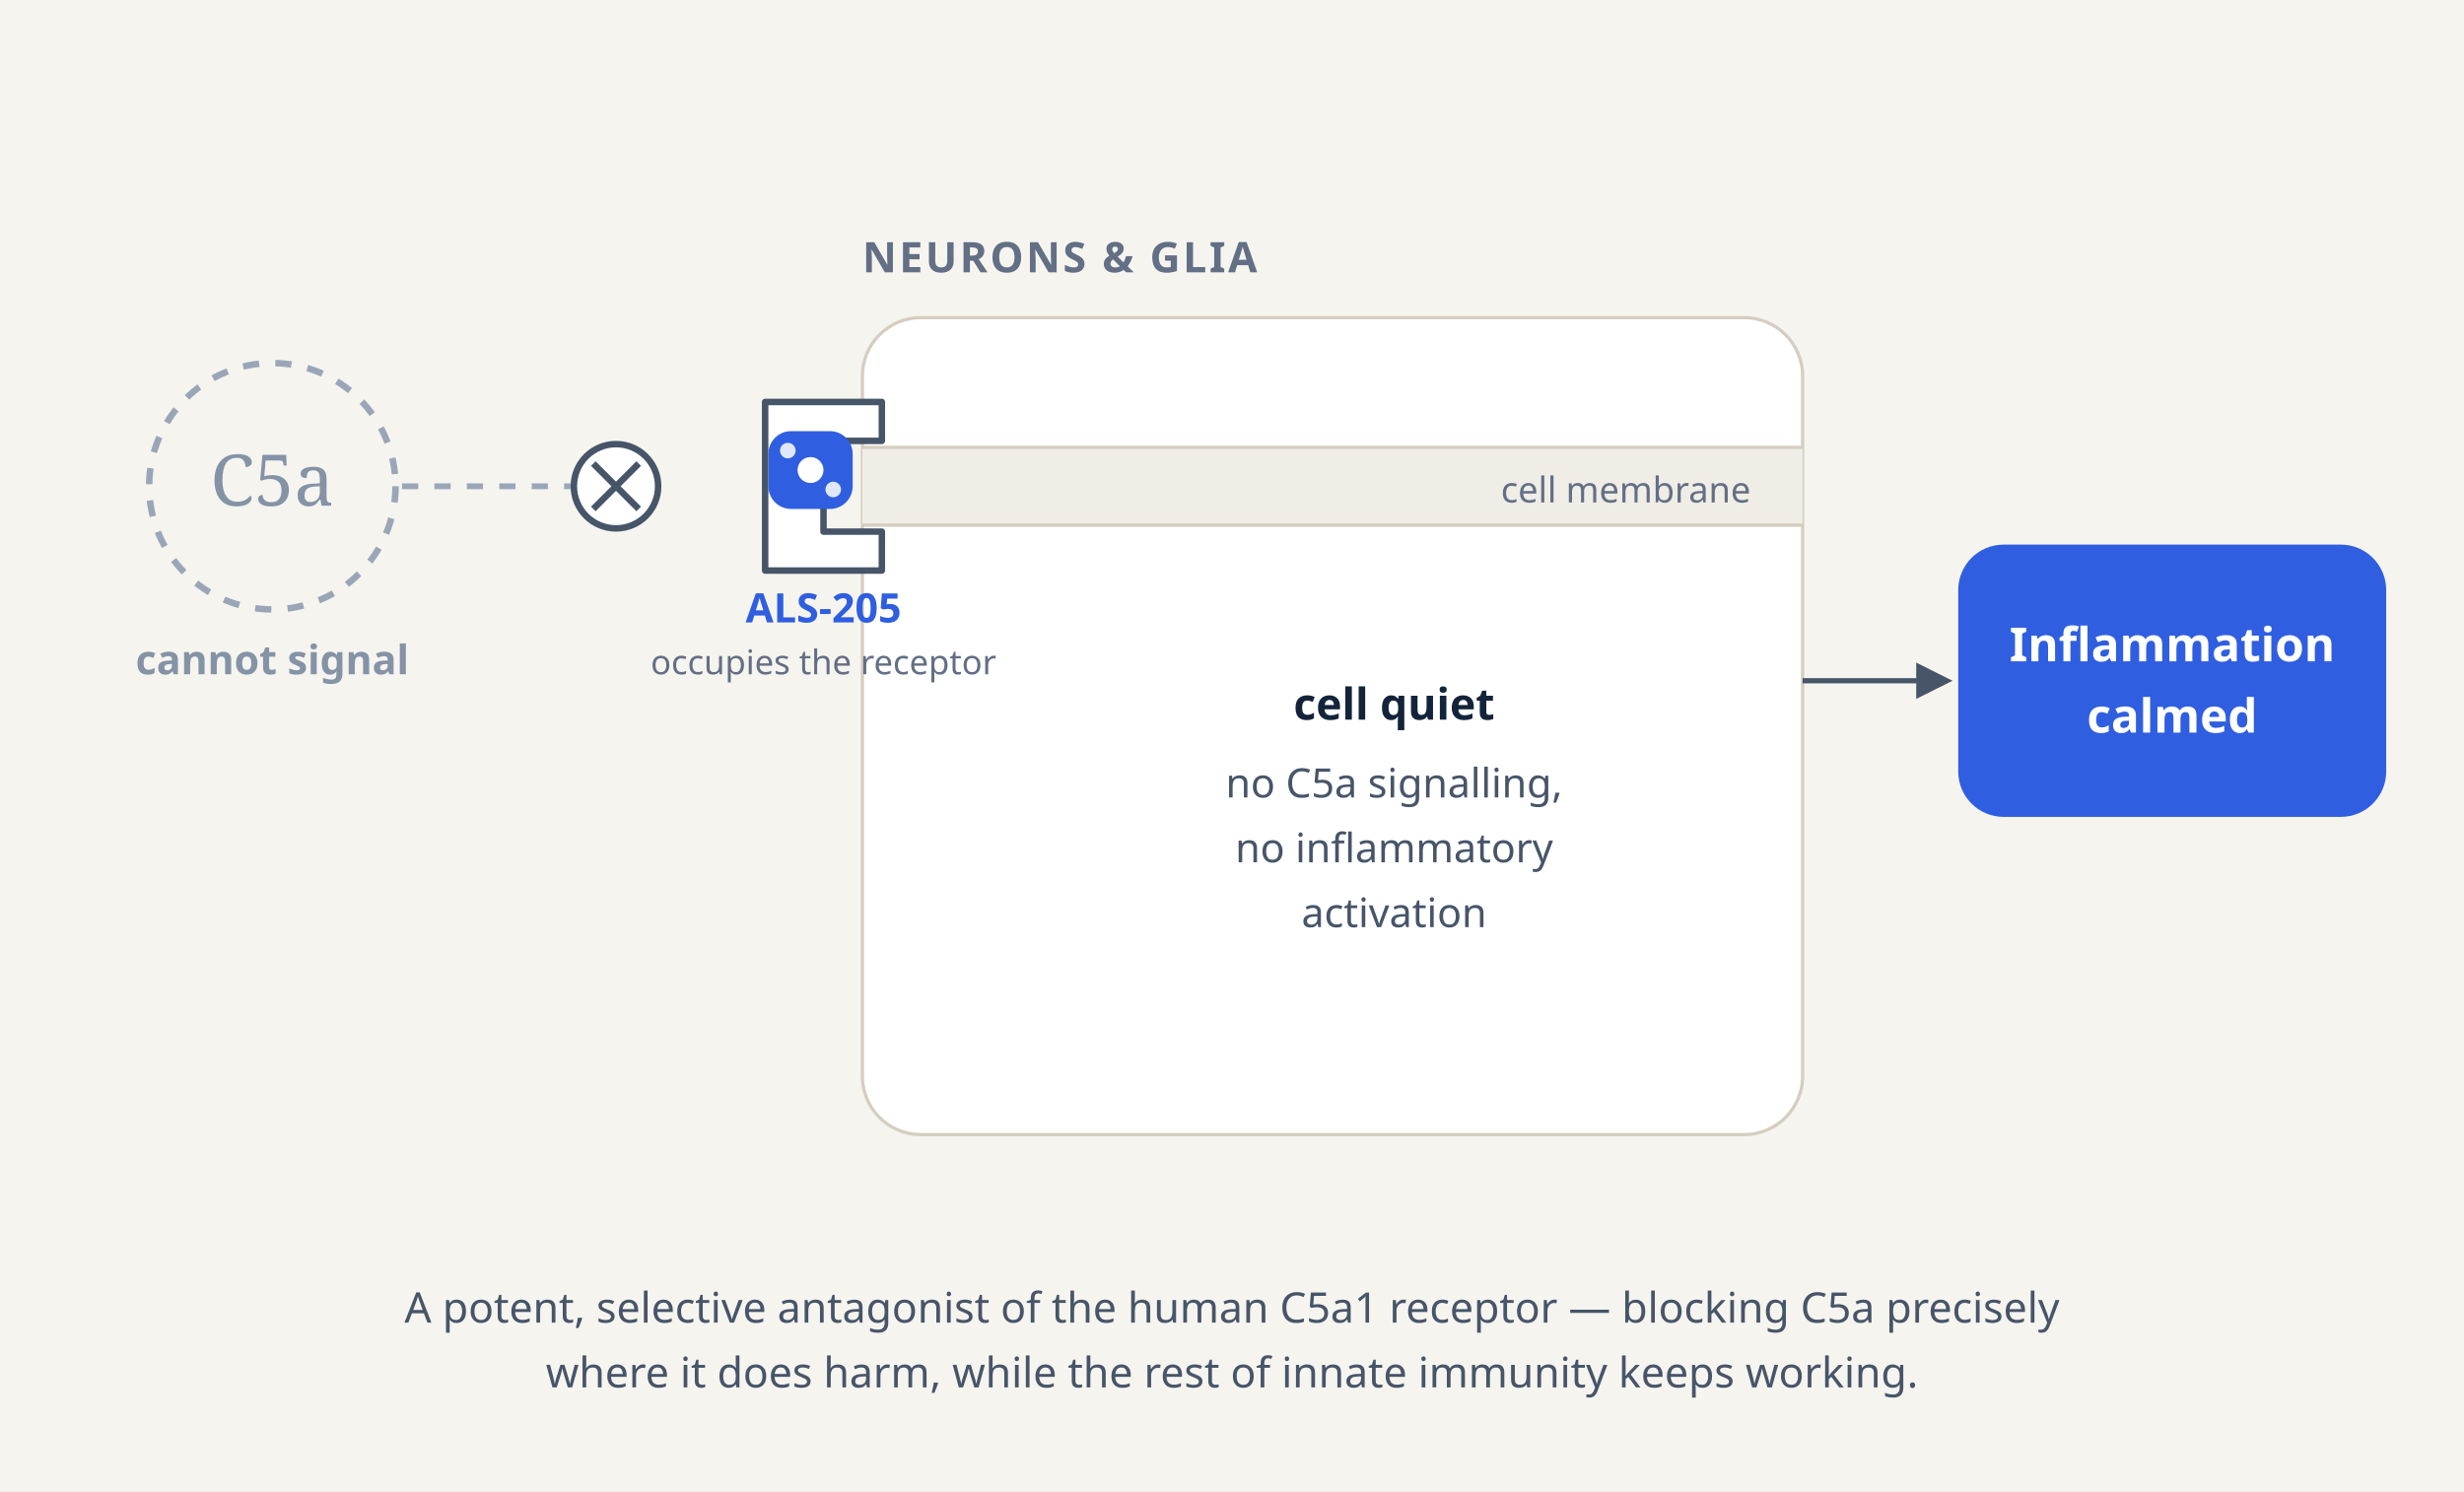
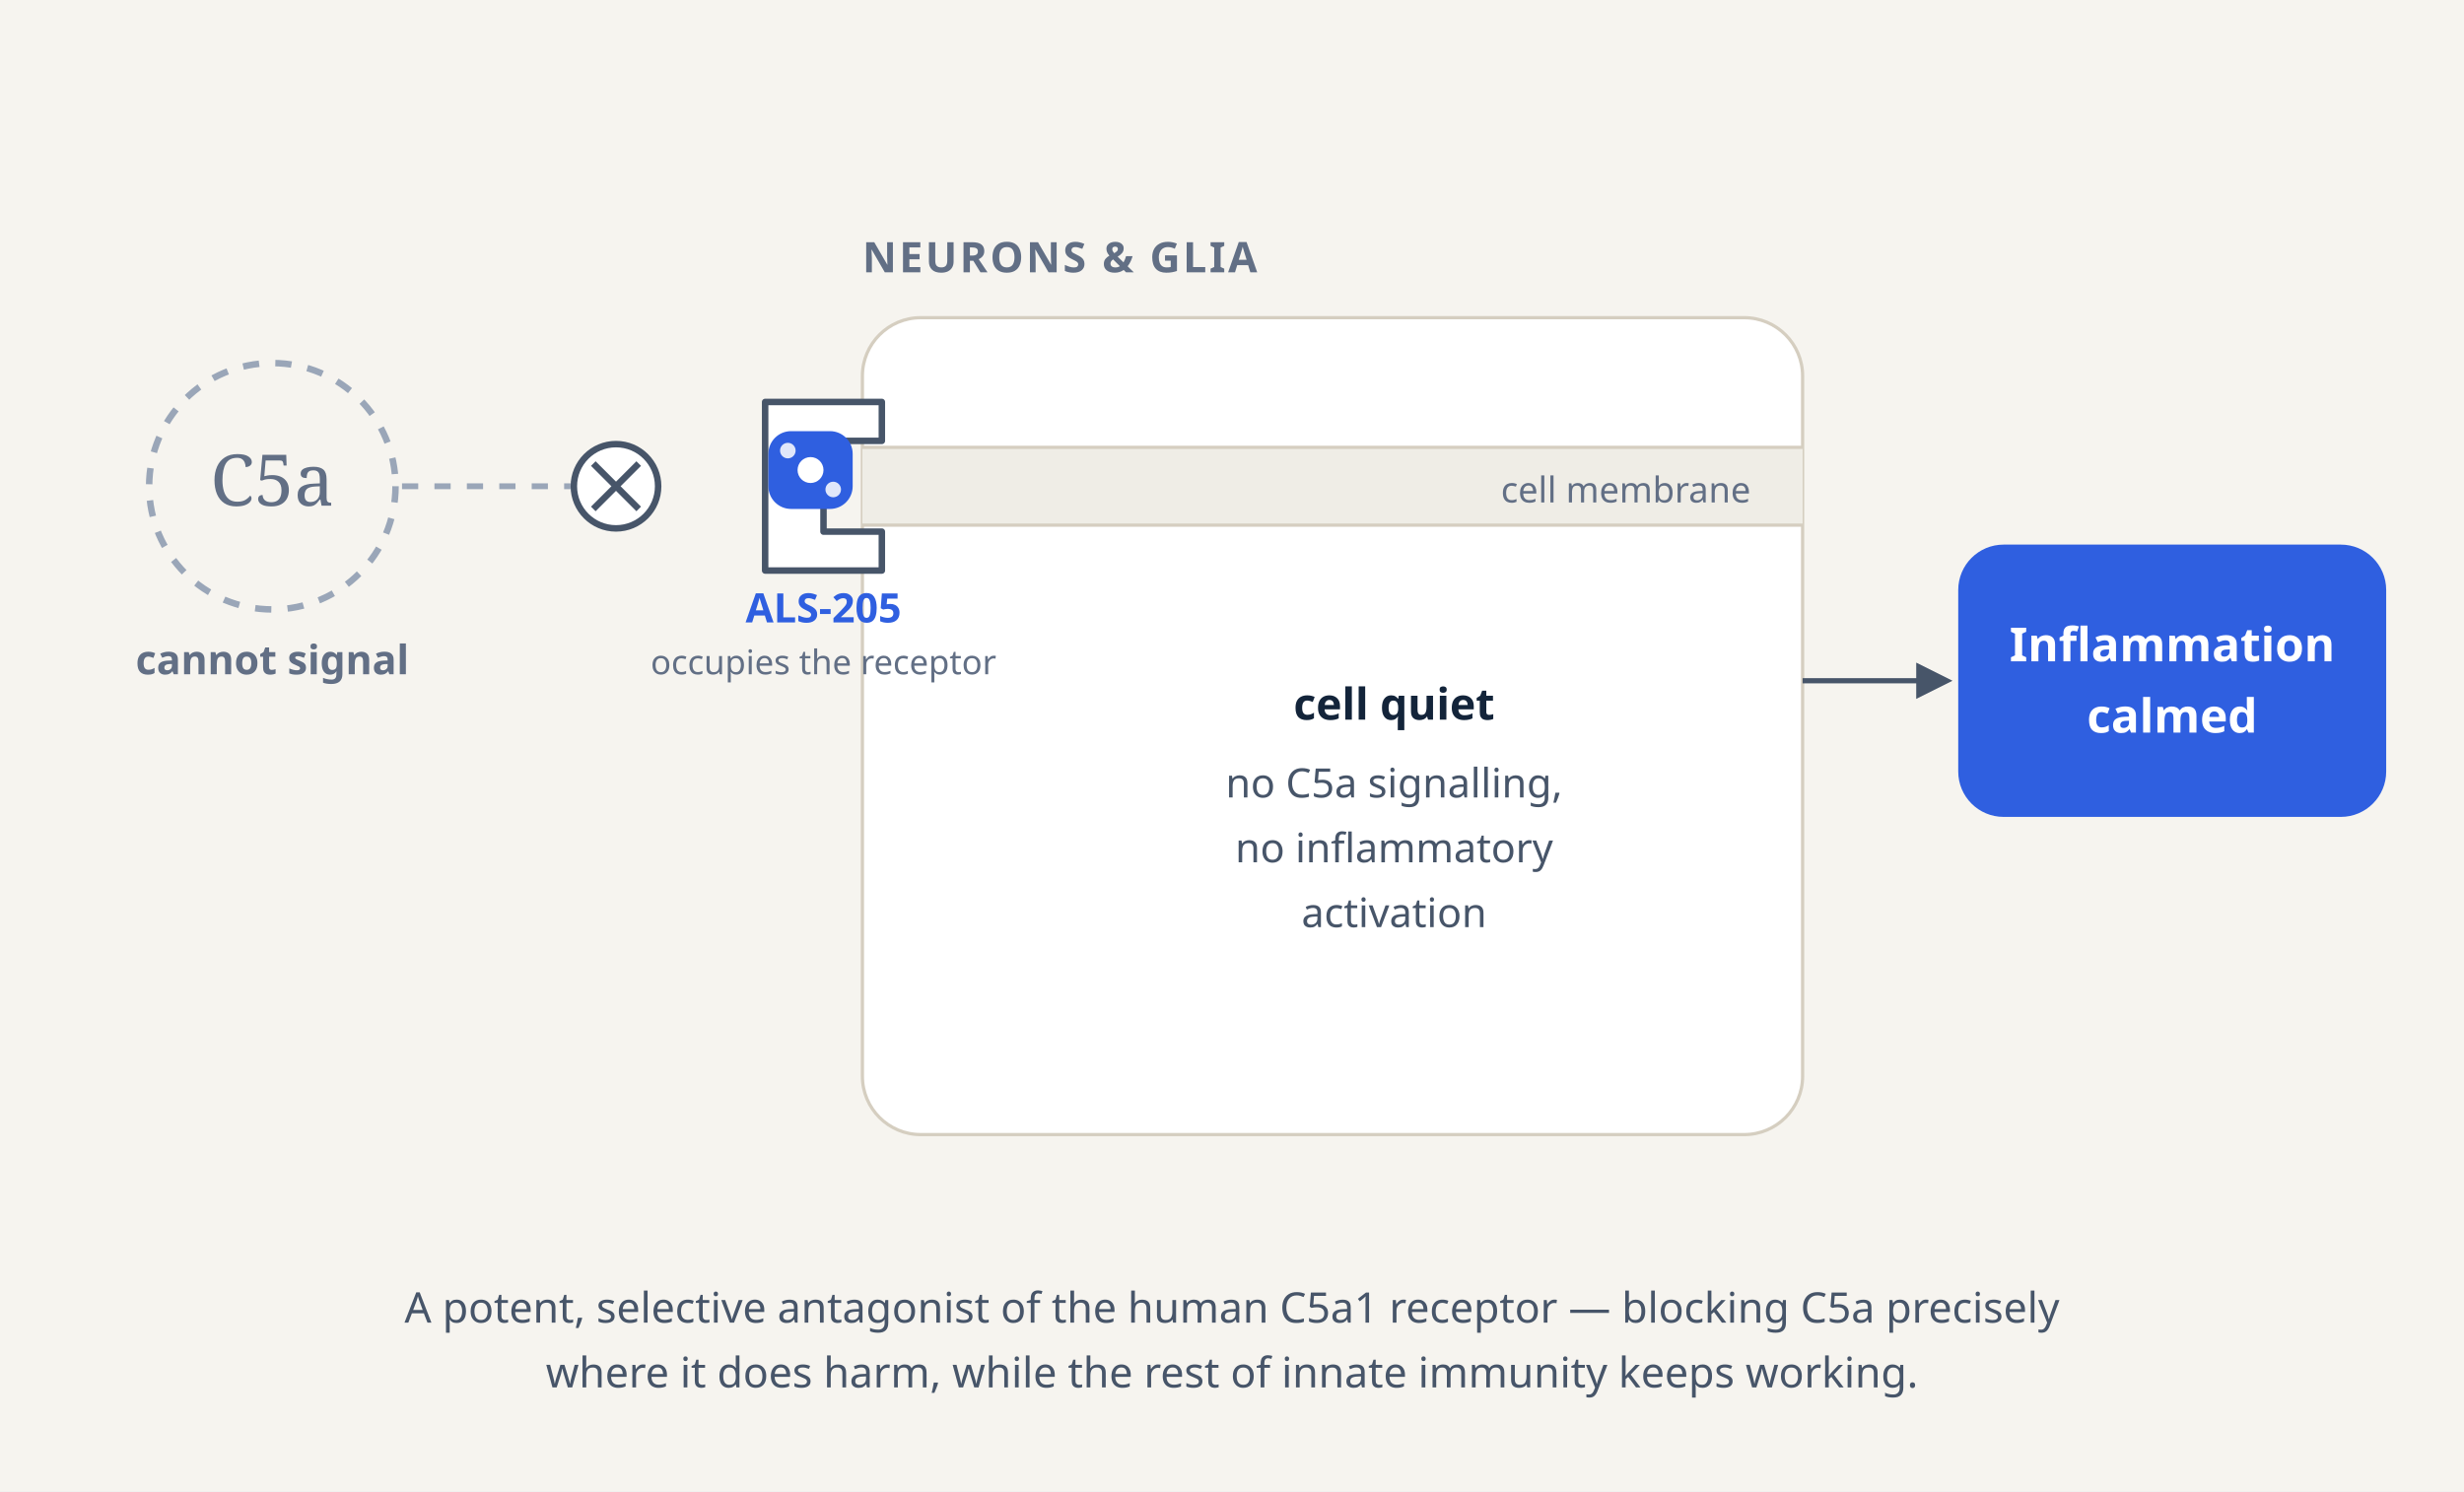
<svg xmlns="http://www.w3.org/2000/svg" viewBox="0 0 760 460" role="img" aria-labelledby="am-title am-desc" font-family="'Hanken Grotesk', system-ui, sans-serif">
  <defs>
    <marker id="am-arrow" viewBox="0 0 10 10" refX="8" refY="5" markerWidth="7" markerHeight="7" orient="auto-start-reverse">
      <path d="M0 0L10 5L0 10z" fill="#475569" />
    </marker>
  </defs>
  <rect width="760" height="460" fill="#F6F4EF" />
  <g id="am-c5a">
    <circle cx="84" cy="150" r="38" fill="none" stroke="#9aa6b8" stroke-width="2" stroke-dasharray="5 5" />
-     <text x="84" y="156" font-family="'Newsreader', Georgia, serif" font-size="22" font-weight="500" fill="#8593a6" text-anchor="middle">C5a</text>
-     <text x="84" y="208" font-size="12.5" font-weight="600" fill="#8593a6" text-anchor="middle">cannot signal</text>
+     <text x="84" y="156" font-family="'Newsreader', Georgia, serif" font-size="22" font-weight="500" fill="#626f85" text-anchor="middle">C5a</text>
+     <text x="84" y="208" font-size="12.5" font-weight="600" fill="#626f85" text-anchor="middle">cannot signal</text>
  </g>
  <path d="M124 150 H176" fill="none" stroke="#9aa6b8" stroke-width="1.8" stroke-dasharray="5 5" />
  <g id="am-block" transform="translate(190,150)">
    <circle r="13" fill="#FFFFFF" stroke="#475569" stroke-width="2" />
    <line x1="-7" y1="-7" x2="7" y2="7" stroke="#475569" stroke-width="2" />
    <line x1="7" y1="-7" x2="-7" y2="7" stroke="#475569" stroke-width="2" />
  </g>
  <text x="266" y="84" font-size="13" font-weight="600" letter-spacing="0.06em" fill="#626f85">NEURONS &amp; GLIA</text>
  <g id="am-cell">
    <rect x="266" y="98" width="290" height="252" rx="18" fill="#FFFFFF" stroke="#D5CEC0" stroke-width="1" />
    <rect x="266" y="138" width="290" height="24" fill="#EFEDE6" />
    <line x1="266" y1="138" x2="556" y2="138" stroke="#D5CEC0" stroke-width="1" />
    <line x1="266" y1="162" x2="556" y2="162" stroke="#D5CEC0" stroke-width="1" />
    <text x="540" y="155" font-size="11" fill="#626f85" text-anchor="end">cell membrane</text>
    <g id="am-receptor">
      <path d="M236 124 h36 v12 h-18 v28 h18 v12 h-36 z" fill="#FFFFFF" stroke="#475569" stroke-width="2" stroke-linejoin="round" />
      <g id="am-als205">
        <rect x="237" y="133" width="26" height="24" rx="7" fill="#2F5FE0" />
        <circle cx="250" cy="145" r="4" fill="#FFFFFF" />
        <circle cx="243" cy="139" r="2.4" fill="#FFFFFF" opacity="0.85" />
        <circle cx="257" cy="151" r="2.4" fill="#FFFFFF" opacity="0.85" />
      </g>
      <text x="254" y="192" font-size="12.5" font-weight="700" fill="#2F5FE0" text-anchor="middle">ALS-205</text>
      <text x="254" y="208" font-size="10.5" fill="#626f85" text-anchor="middle">occupies the receptor</text>
    </g>
    <text x="430" y="222" font-size="13.5" fill="#13243A" text-anchor="middle" font-weight="600">cell quiet</text>
    <text x="430" y="246" font-size="12.5" fill="#475569" text-anchor="middle">no C5a signalling,</text>
    <text x="430" y="266" font-size="12.5" fill="#475569" text-anchor="middle">no inflammatory</text>
    <text x="430" y="286" font-size="12.5" fill="#475569" text-anchor="middle">activation</text>
  </g>
  <path d="M556 210 H600" fill="none" stroke="#475569" stroke-width="1.6" marker-end="url(#am-arrow)" />
  <g id="am-calmed">
    <rect x="604" y="168" width="132" height="84" rx="14" fill="#2F5FE0" />
    <text x="670" y="204" font-size="14.5" font-weight="600" fill="#FFFFFF" text-anchor="middle">Inflammation</text>
    <text x="670" y="226" font-size="14.5" font-weight="600" fill="#FFFFFF" text-anchor="middle">calmed</text>
  </g>
  <text x="380" y="408" font-size="13" fill="#475569" text-anchor="middle">A potent, selective antagonist of the human C5a1 receptor — blocking C5a precisely</text>
  <text x="380" y="428" font-size="13" fill="#475569" text-anchor="middle">where it does harm, while the rest of innate immunity keeps working.</text>
</svg>
